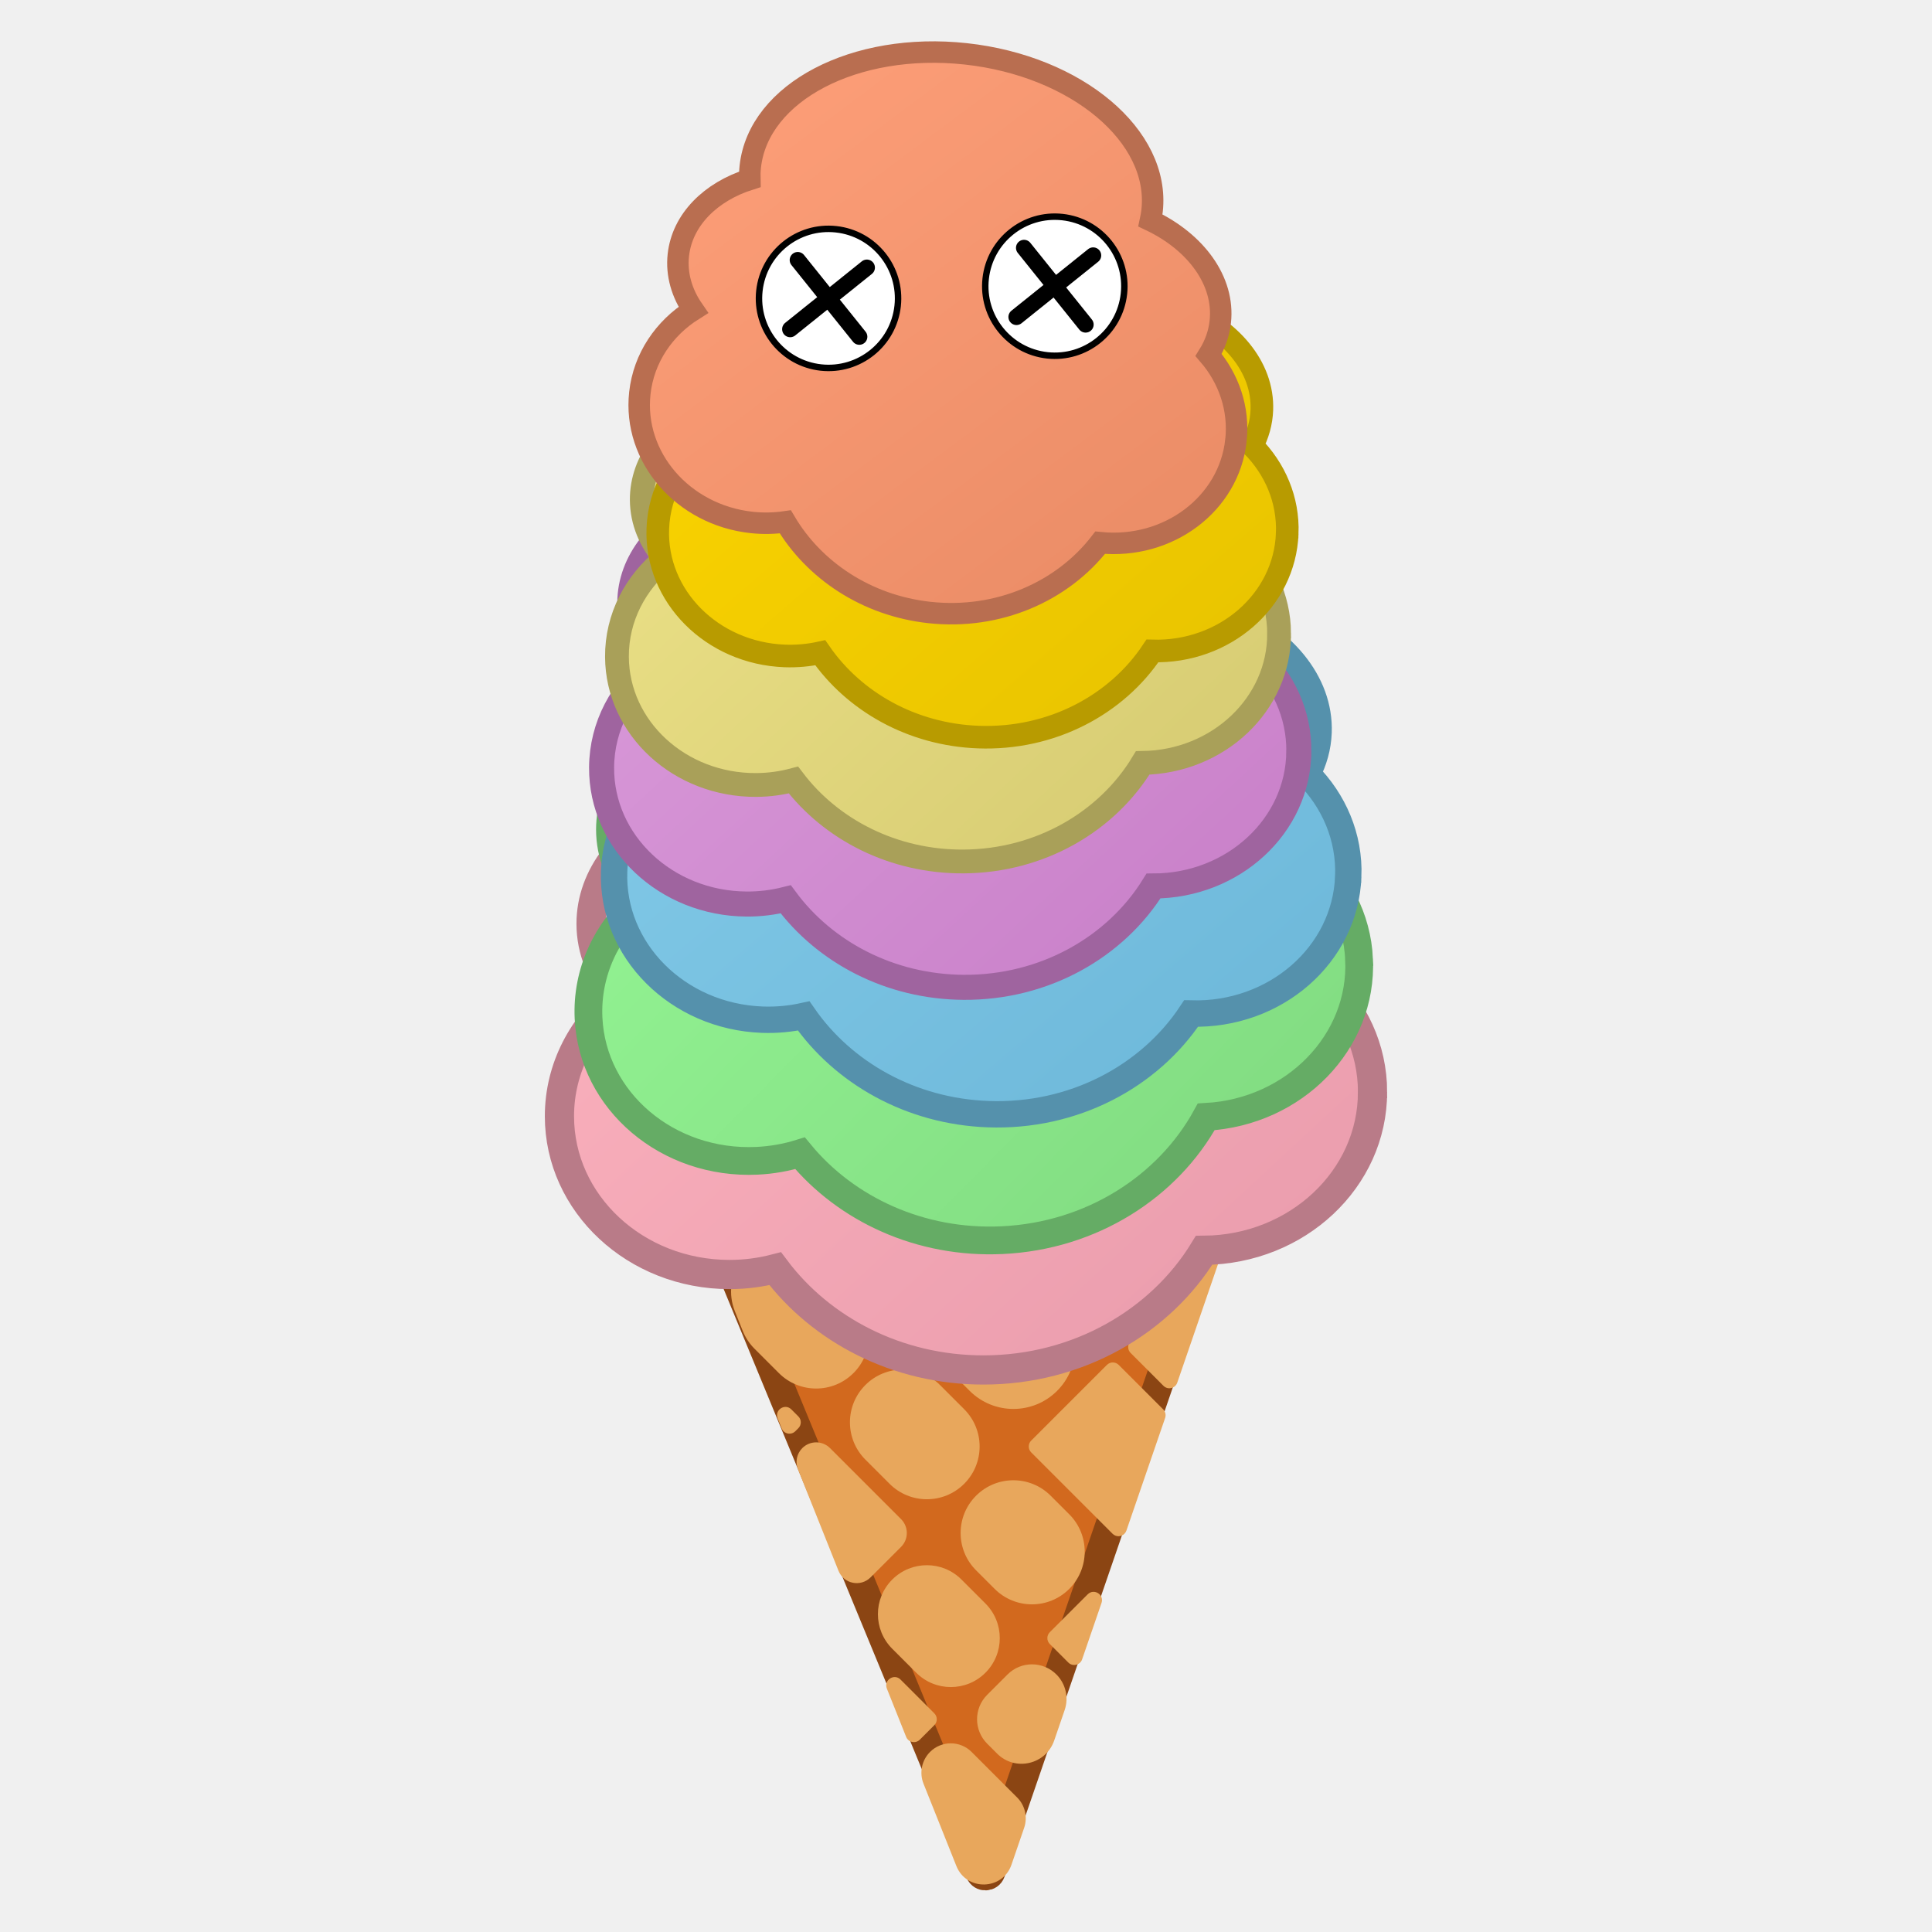
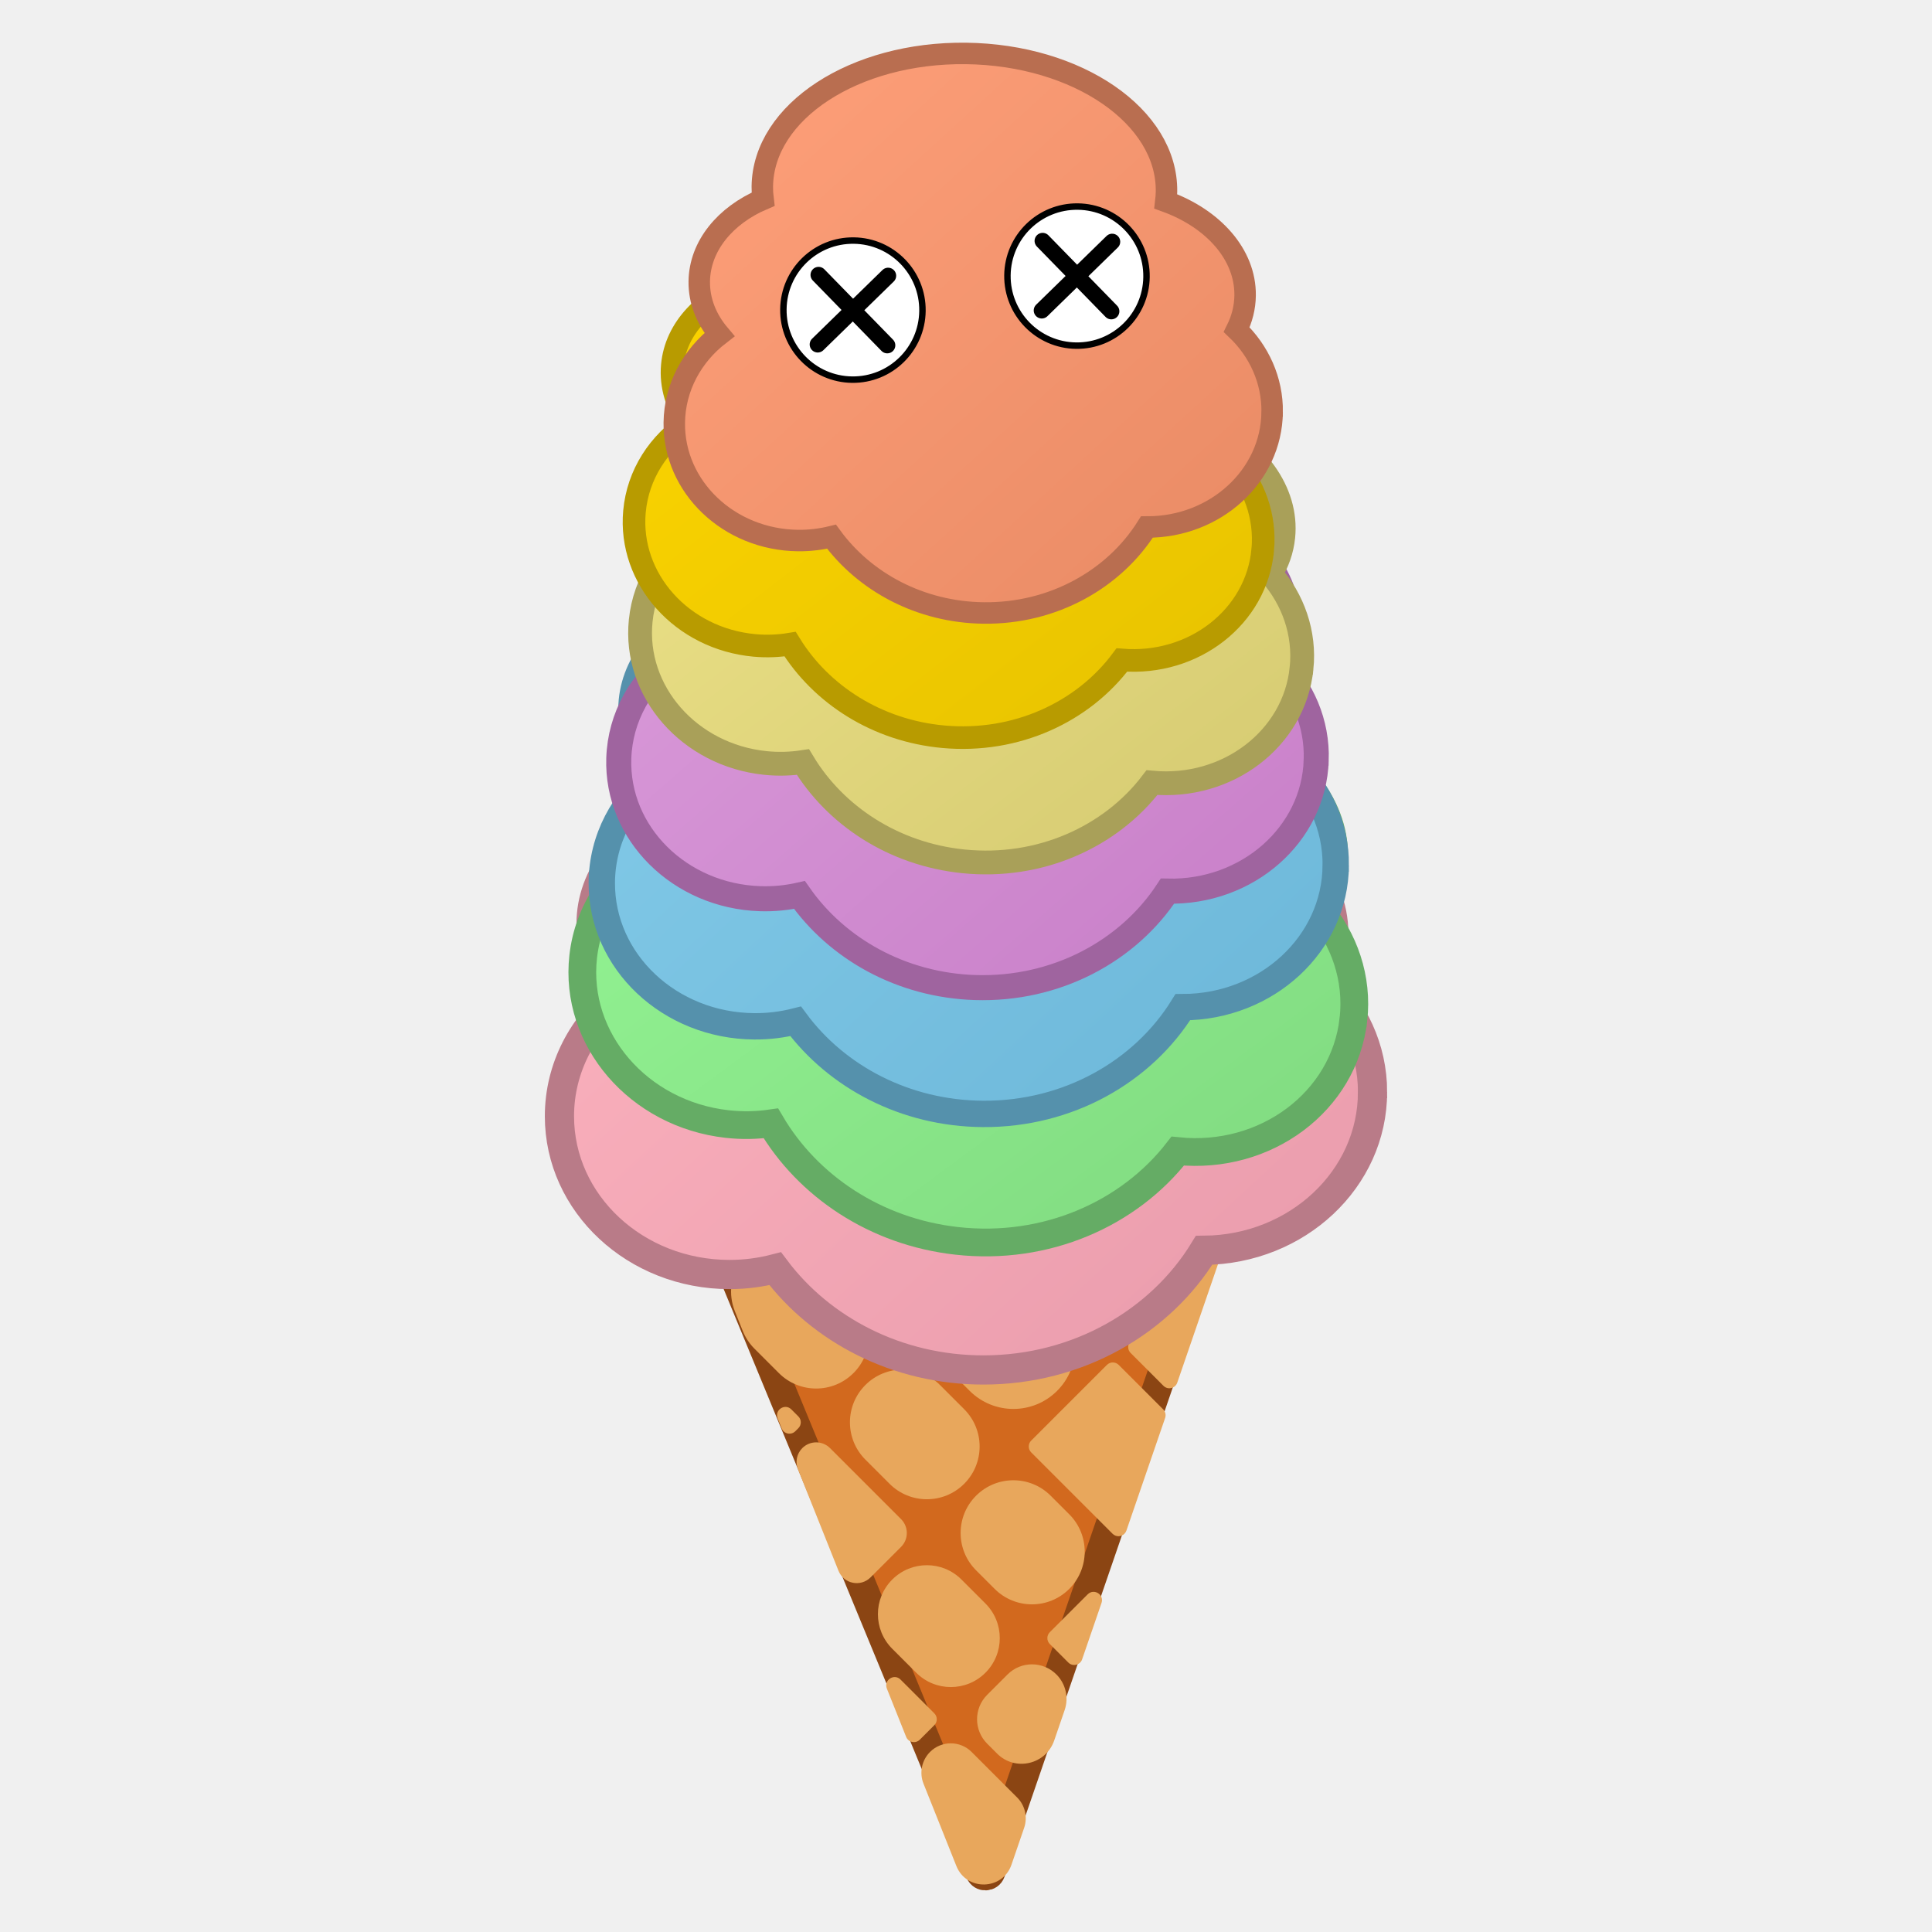
- <svg viewBox="0 0 1024 1024" width="100%" height="100%">
+ <svg xmlns="http://www.w3.org/2000/svg" viewBox="0 0 1024 1024" width="100%" height="100%">
  <defs>
    <linearGradient id="scoop-gradient-color-7-0" x1="0%" y1="0%" x2="100%" y2="100%">
      <stop offset="0%" style="stop-color:#FFB6C1;stop-opacity:1" />
      <stop offset="100%" style="stop-color:#E89AAB;stop-opacity:1" />
    </linearGradient>
    <linearGradient id="scoop-gradient-color-7-1" x1="0%" y1="0%" x2="100%" y2="100%">
      <stop offset="0%" style="stop-color:#98FB98;stop-opacity:1" />
      <stop offset="100%" style="stop-color:#7FD87F;stop-opacity:1" />
    </linearGradient>
    <linearGradient id="scoop-gradient-color-7-2" x1="0%" y1="0%" x2="100%" y2="100%">
      <stop offset="0%" style="stop-color:#87CEEB;stop-opacity:1" />
      <stop offset="100%" style="stop-color:#6BB6D8;stop-opacity:1" />
    </linearGradient>
    <linearGradient id="scoop-gradient-color-7-3" x1="0%" y1="0%" x2="100%" y2="100%">
      <stop offset="0%" style="stop-color:#DDA0DD;stop-opacity:1" />
      <stop offset="100%" style="stop-color:#C77DC7;stop-opacity:1" />
    </linearGradient>
    <linearGradient id="scoop-gradient-color-7-4" x1="0%" y1="0%" x2="100%" y2="100%">
      <stop offset="0%" style="stop-color:#F0E68C;stop-opacity:1" />
      <stop offset="100%" style="stop-color:#D4C970;stop-opacity:1" />
    </linearGradient>
    <linearGradient id="scoop-gradient-color-7-5" x1="0%" y1="0%" x2="100%" y2="100%">
      <stop offset="0%" style="stop-color:#FFD700;stop-opacity:1" />
      <stop offset="100%" style="stop-color:#E6C200;stop-opacity:1" />
    </linearGradient>
    <linearGradient id="scoop-gradient-color-7-6" x1="0%" y1="0%" x2="100%" y2="100%">
      <stop offset="0%" style="stop-color:#FFA07A;stop-opacity:1" />
      <stop offset="100%" style="stop-color:#E88A64;stop-opacity:1" />
    </linearGradient>
  </defs>
  <g transform="translate(288.7818, 412.65) scale(0.7740554)">
    <g transform="translate(0, -126)">
      <g id="Cone">
        <path id="Cone_Bottom" data-name="Cone Bottom" d="M108.22,414.88l189.84,460.03c1.36,3.3,6.09,3.16,7.25-.22l159.34-463.34c.87-2.53-1.03-5.16-3.7-5.13l-349.18,3.32c-2.74.03-4.59,2.82-3.55,5.35Z" style="fill: rgb(210, 105, 30); stroke: rgb(139, 69, 19); stroke-linejoin: round; stroke-width: 20px;" />
        <g id="Waffle_Cross-Hatch" data-name="Waffle Cross-Hatch">
          <path d="M261.93,482.48h0c15.03-15.03,4.46-40.72-16.79-40.83h0c-21.37-.11-32.14,25.72-17.03,40.83h0c9.34,9.34,24.48,9.34,33.82,0Z" style="fill: rgb(232, 167, 92);" />
          <path d="M384.85,527.49l-51.82,51.82c-2.24,2.24-2.24,5.86,0,8.1l55.71,55.71c2.24,2.24,5.86,2.24,8.1,0h0c.62-.62,1.08-1.36,1.37-2.19l26.52-77.11c.71-2.07.18-4.36-1.37-5.91l-30.41-30.41c-2.24-2.24-5.86-2.24-8.1,0Z" style="fill: rgb(232, 167, 92);" />
          <rect x="274.59" y="463.59" width="84.73" height="95.66" rx="42.36" ry="42.36" transform="translate(-268.79 373.91) rotate(-45)" style="fill: rgb(232, 167, 92);" />
          <rect x="291.06" y="603.84" width="72.24" height="90.24" rx="36.12" ry="36.12" transform="translate(-363.06 421.43) rotate(-45)" style="fill: rgb(232, 167, 92);" />
          <path d="M371.7,684.58l-25.94,25.94c-2.24,2.24-2.24,5.86,0,8.1l12.67,12.67c2.99,2.99,8.09,1.82,9.46-2.19l13.28-38.61c1.97-5.74-5.17-10.2-9.46-5.91Z" style="fill: rgb(232, 167, 92);" />
          <path d="M159.42,564.14l2.73,6.83c1.52,3.82,6.46,4.83,9.37,1.93l2.05-2.05c2.24-2.24,2.24-5.86,0-8.1l-4.78-4.78c-4.4-4.4-11.67.39-9.37,6.17Z" style="fill: rgb(232, 167, 92);" />
          <path d="M243.92,633.11l-48.65-48.65c-5.24-5.24-13.74-5.24-18.99,0h0c-3.8,3.8-4.97,9.49-2.98,14.47l27.77,69.54c3.58,8.95,15.14,11.33,21.96,4.51l20.89-20.89c5.24-5.24,5.24-13.74,0-18.99Z" style="fill: rgb(232, 167, 92);" />
          <path d="M211.32,533.1h0c14.11-14.11,14.11-36.98,0-51.08l-34.94-34.94c-.72-.72-.72-1.89,0-2.62h0c1.16-1.16.34-3.15-1.3-3.16l-11.23-.06c-25.62-.13-43.23,25.72-33.73,49.51l5.37,13.45c1.82,4.55,4.54,8.68,8,12.15l16.74,16.74c14.11,14.11,36.98,14.11,51.08,0Z" style="fill: rgb(232, 167, 92);" />
          <path d="M263.74,792.53h0c-5.69,5.69-7.45,14.23-4.46,21.71l22.5,56.36c6.92,17.34,31.68,16.74,37.75-.92l8.66-25.2c2.5-7.28.64-15.35-4.8-20.79l-31.17-31.17c-7.87-7.87-20.62-7.87-28.48,0Z" style="fill: rgb(232, 167, 92);" />
          <path d="M392.94,503.07l40.81-40.81c2.24-2.24,5.86-2.24,8.1,0l.06.06c2.24,2.24,2.24,5.86,0,8.1l-40.81,40.81c-2.24,2.24-2.24,5.86,0,8.1l22.48,22.48c2.99,2.99,8.09,1.82,9.46-2.19l30.71-89.32c1.27-3.71-1.47-7.57-5.39-7.59l-120.63-.6c-5.11-.03-7.69,6.16-4.08,9.77l51.18,51.18c2.24,2.24,5.86,2.24,8.1,0Z" style="fill: rgb(232, 167, 92);" />
          <rect x="217.18" y="527.25" width="72.24" height="95.66" rx="36.12" ry="36.12" transform="translate(-332.45 347.55) rotate(-45)" style="fill: rgb(232, 167, 92);" />
          <path d="M350.28,739.46h0c-9.24-9.24-24.22-9.24-33.46,0l-13.94,13.94c-9.24,9.24-9.24,24.22,0,33.46l6.81,6.81c12.37,12.37,33.42,7.5,39.1-9.04l7.13-20.75c2.94-8.55.75-18.03-5.64-24.42Z" style="fill: rgb(232, 167, 92);" />
          <path d="M234.18,749.12l13.2,33.06c1.52,3.82,6.46,4.83,9.37,1.93l9.93-9.93c2.24-2.24,2.24-5.86,0-8.1l-23.13-23.13c-4.4-4.4-11.67.39-9.37,6.17Z" style="fill: rgb(232, 167, 92);" />
          <rect x="236.26" y="661.25" width="67.04" height="90.24" rx="33.52" ry="33.52" transform="translate(-420.46 397.65) rotate(-45)" style="fill: rgb(232, 167, 92);" />
        </g>
        <ellipse id="Cone_Top" data-name="Cone Top" cx="288.37" cy="404.38" rx="182.34" ry="67.01" style="fill: rgb(210, 105, 30); stroke: rgb(139, 69, 19); stroke-miterlimit: 10; stroke-width: 20px;" />
      </g>
    </g>
    <g transform="translate(288, 124) rotate(0) scale(1) translate(-288, -250)">
      <path id="Scoop_Outline" data-name="Scoop Outline" d="M566.75,340.67c0-29.85-12.97-56.87-33.96-76.47,4.8-9.98,7.44-20.71,7.44-31.9,0-38.29-30.62-71.33-74.92-86.77.33-3.07.51-6.17.51-9.3,0-69.72-84.29-126.24-188.26-126.24s-188.26,56.52-188.26,126.24c0,4,.29,7.95.83,11.86-34.94,15.4-58.48,44.25-58.48,77.34,0,18.21,7.15,35.15,19.39,49.26-25.1,19.88-41.05,49.47-41.05,82.54,0,59.85,52.15,108.37,116.49,108.37,10.83,0,21.3-1.4,31.26-3.98,31.42,41.91,83.55,69.34,142.55,69.34,64.73,0,121.2-33,151.11-81.94,63.8-.57,115.34-48.85,115.34-108.34Z" style="fill: url(&quot;#scoop-gradient-color-7-0&quot;); stroke: rgb(185, 123, 136); stroke-miterlimit: 10; stroke-width: 20px;" />
    </g>
-     <g transform="translate(289.0034, 50) rotate(-2.663978) scale(0.95) translate(-288, -250)">
+     <g transform="translate(300.0169, 50) rotate(6.358221) scale(0.95) translate(-288, -250)">
      <path id="Scoop_Outline" data-name="Scoop Outline" d="M566.75,340.67c0-29.85-12.97-56.87-33.96-76.47,4.8-9.98,7.44-20.71,7.44-31.9,0-38.29-30.62-71.33-74.92-86.77.33-3.07.51-6.17.51-9.3,0-69.72-84.29-126.24-188.26-126.24s-188.26,56.52-188.26,126.24c0,4,.29,7.95.83,11.86-34.94,15.4-58.48,44.25-58.48,77.34,0,18.21,7.15,35.15,19.39,49.26-25.1,19.88-41.05,49.47-41.05,82.54,0,59.85,52.15,108.37,116.49,108.37,10.83,0,21.3-1.4,31.26-3.98,31.42,41.91,83.55,69.34,142.55,69.34,64.73,0,121.2-33,151.11-81.94,63.8-.57,115.34-48.85,115.34-108.34Z" style="fill: url(&quot;#scoop-gradient-color-7-1&quot;); stroke: rgb(101, 172, 101); stroke-miterlimit: 10; stroke-width: 20px;" />
    </g>
-     <g transform="translate(301.7225, -24) rotate(2.098639) scale(0.9025) translate(-288, -250)">
+     <g transform="translate(290.5055, -24) rotate(0.360737) scale(0.9025) translate(-288, -250)">
      <path id="Scoop_Outline" data-name="Scoop Outline" d="M566.75,340.67c0-29.85-12.97-56.87-33.96-76.47,4.8-9.98,7.44-20.71,7.44-31.9,0-38.29-30.62-71.33-74.92-86.77.33-3.07.51-6.17.51-9.3,0-69.72-84.29-126.24-188.26-126.24s-188.26,56.52-188.26,126.24c0,4,.29,7.95.83,11.86-34.94,15.4-58.48,44.25-58.48,77.34,0,18.21,7.15,35.15,19.39,49.26-25.1,19.88-41.05,49.47-41.05,82.54,0,59.85,52.15,108.37,116.49,108.37,10.83,0,21.3-1.4,31.26-3.98,31.42,41.91,83.55,69.34,142.55,69.34,64.73,0,121.2-33,151.11-81.94,63.8-.57,115.34-48.85,115.34-108.34Z" style="fill: url(&quot;#scoop-gradient-color-7-2&quot;); stroke: rgb(85, 145, 172); stroke-miterlimit: 10; stroke-width: 20px;" />
    </g>
-     <g transform="translate(277.8166, -98) rotate(0.3811015) scale(0.857375) translate(-288, -250)">
+     <g transform="translate(291.8424, -98) rotate(1.857762) scale(0.857375) translate(-288, -250)">
      <path id="Scoop_Outline" data-name="Scoop Outline" d="M566.75,340.67c0-29.85-12.97-56.87-33.96-76.47,4.8-9.98,7.44-20.71,7.44-31.9,0-38.29-30.62-71.33-74.92-86.77.33-3.07.51-6.17.51-9.3,0-69.72-84.29-126.24-188.26-126.24s-188.26,56.52-188.26,126.24c0,4,.29,7.95.83,11.86-34.94,15.4-58.48,44.25-58.48,77.34,0,18.21,7.15,35.15,19.39,49.26-25.1,19.88-41.05,49.47-41.05,82.54,0,59.85,52.15,108.37,116.49,108.37,10.83,0,21.3-1.4,31.26-3.98,31.42,41.91,83.55,69.34,142.55,69.34,64.73,0,121.2-33,151.11-81.94,63.8-.57,115.34-48.85,115.34-108.34Z" style="fill: url(&quot;#scoop-gradient-color-7-3&quot;); stroke: rgb(159, 100, 159); stroke-miterlimit: 10; stroke-width: 20px;" />
    </g>
-     <g transform="translate(275.2834, -172) rotate(-0.3450123) scale(0.8145062) translate(-288, -250)">
+     <g transform="translate(299.7745, -172) rotate(5.828422) scale(0.8145062) translate(-288, -250)">
      <path id="Scoop_Outline" data-name="Scoop Outline" d="M566.75,340.67c0-29.85-12.97-56.87-33.96-76.47,4.8-9.98,7.44-20.71,7.44-31.9,0-38.29-30.62-71.33-74.92-86.77.33-3.07.51-6.17.51-9.3,0-69.72-84.29-126.24-188.26-126.24s-188.26,56.52-188.26,126.24c0,4,.29,7.95.83,11.86-34.94,15.4-58.48,44.25-58.48,77.34,0,18.21,7.15,35.15,19.39,49.26-25.1,19.88-41.05,49.47-41.05,82.54,0,59.85,52.15,108.37,116.49,108.37,10.83,0,21.3-1.4,31.26-3.98,31.42,41.91,83.55,69.34,142.55,69.34,64.73,0,121.2-33,151.11-81.94,63.8-.57,115.34-48.85,115.34-108.34Z" style="fill: url(&quot;#scoop-gradient-color-7-4&quot;); stroke: rgb(169, 160, 89); stroke-miterlimit: 10; stroke-width: 20px;" />
    </g>
-     <g transform="translate(295.4152, -246) rotate(2.141386) scale(0.7737809) translate(-288, -250)">
+     <g transform="translate(283.1102, -246) rotate(5.190699) scale(0.7737809) translate(-288, -250)">
      <path id="Scoop_Outline" data-name="Scoop Outline" d="M566.75,340.67c0-29.85-12.97-56.87-33.96-76.47,4.8-9.98,7.44-20.71,7.44-31.9,0-38.29-30.62-71.33-74.92-86.77.33-3.07.51-6.17.51-9.3,0-69.72-84.29-126.24-188.26-126.24s-188.26,56.52-188.26,126.24c0,4,.29,7.95.83,11.86-34.94,15.4-58.48,44.25-58.48,77.34,0,18.21,7.15,35.15,19.39,49.26-25.1,19.88-41.05,49.47-41.05,82.54,0,59.85,52.15,108.37,116.49,108.37,10.83,0,21.3-1.4,31.26-3.98,31.42,41.91,83.55,69.34,142.55,69.34,64.73,0,121.2-33,151.11-81.94,63.8-.57,115.34-48.85,115.34-108.34Z" style="fill: url(&quot;#scoop-gradient-color-7-5&quot;); stroke: rgb(184, 155, 0); stroke-miterlimit: 10; stroke-width: 20px;" />
    </g>
-     <g transform="translate(276.7671, -320) rotate(6.247435) scale(0.7350919) translate(-288, -250)">
+     <g transform="translate(293.9353, -320) rotate(0.6998065) scale(0.7350919) translate(-288, -250)">
      <path id="Scoop_Outline" data-name="Scoop Outline" d="M566.75,340.67c0-29.85-12.97-56.87-33.96-76.47,4.8-9.98,7.44-20.71,7.44-31.9,0-38.29-30.62-71.33-74.92-86.77.33-3.07.51-6.17.51-9.3,0-69.72-84.29-126.24-188.26-126.24s-188.26,56.52-188.26,126.24c0,4,.29,7.95.83,11.86-34.94,15.4-58.48,44.25-58.48,77.34,0,18.21,7.15,35.15,19.39,49.26-25.1,19.88-41.05,49.47-41.05,82.54,0,59.85,52.15,108.37,116.49,108.37,10.83,0,21.3-1.4,31.26-3.98,31.42,41.91,83.55,69.34,142.55,69.34,64.73,0,121.2-33,151.11-81.94,63.8-.57,115.34-48.85,115.34-108.34Z" style="fill: url(&quot;#scoop-gradient-color-7-6&quot;); stroke: rgb(185, 110, 80); stroke-miterlimit: 10; stroke-width: 20px;" />
      <g id="Right_Eye" data-name="Right Eye">
        <circle id="Left_Eye_Outline" data-name="Left Eye Outline" cx="383.4" cy="216.12" r="64.78" style="fill: #fff; stroke: #000; stroke-miterlimit: 10; stroke-width: 6px;" />
      </g>
      <g id="Left_Eye" data-name="Left Eye">
        <circle id="Right_Eye_Outline" data-name="Right Eye Outline" cx="175.1" cy="250.34" r="64.78" style="fill: #fff; stroke: #000; stroke-miterlimit: 10; stroke-width: 6px;" />
      </g>
      <g>
        <line x1="351.01" y1="183.73" x2="415.79" y2="248.51" stroke="#000" stroke-width="15" stroke-linecap="round" />
        <line x1="351.01" y1="248.51" x2="415.79" y2="183.73" stroke="#000" stroke-width="15" stroke-linecap="round" />
      </g>
      <g>
        <line x1="142.71" y1="217.95" x2="207.49" y2="282.73" stroke="#000" stroke-width="15" stroke-linecap="round" />
        <line x1="142.71" y1="282.73" x2="207.49" y2="217.95" stroke="#000" stroke-width="15" stroke-linecap="round" />
      </g>
    </g>
  </g>
</svg>
